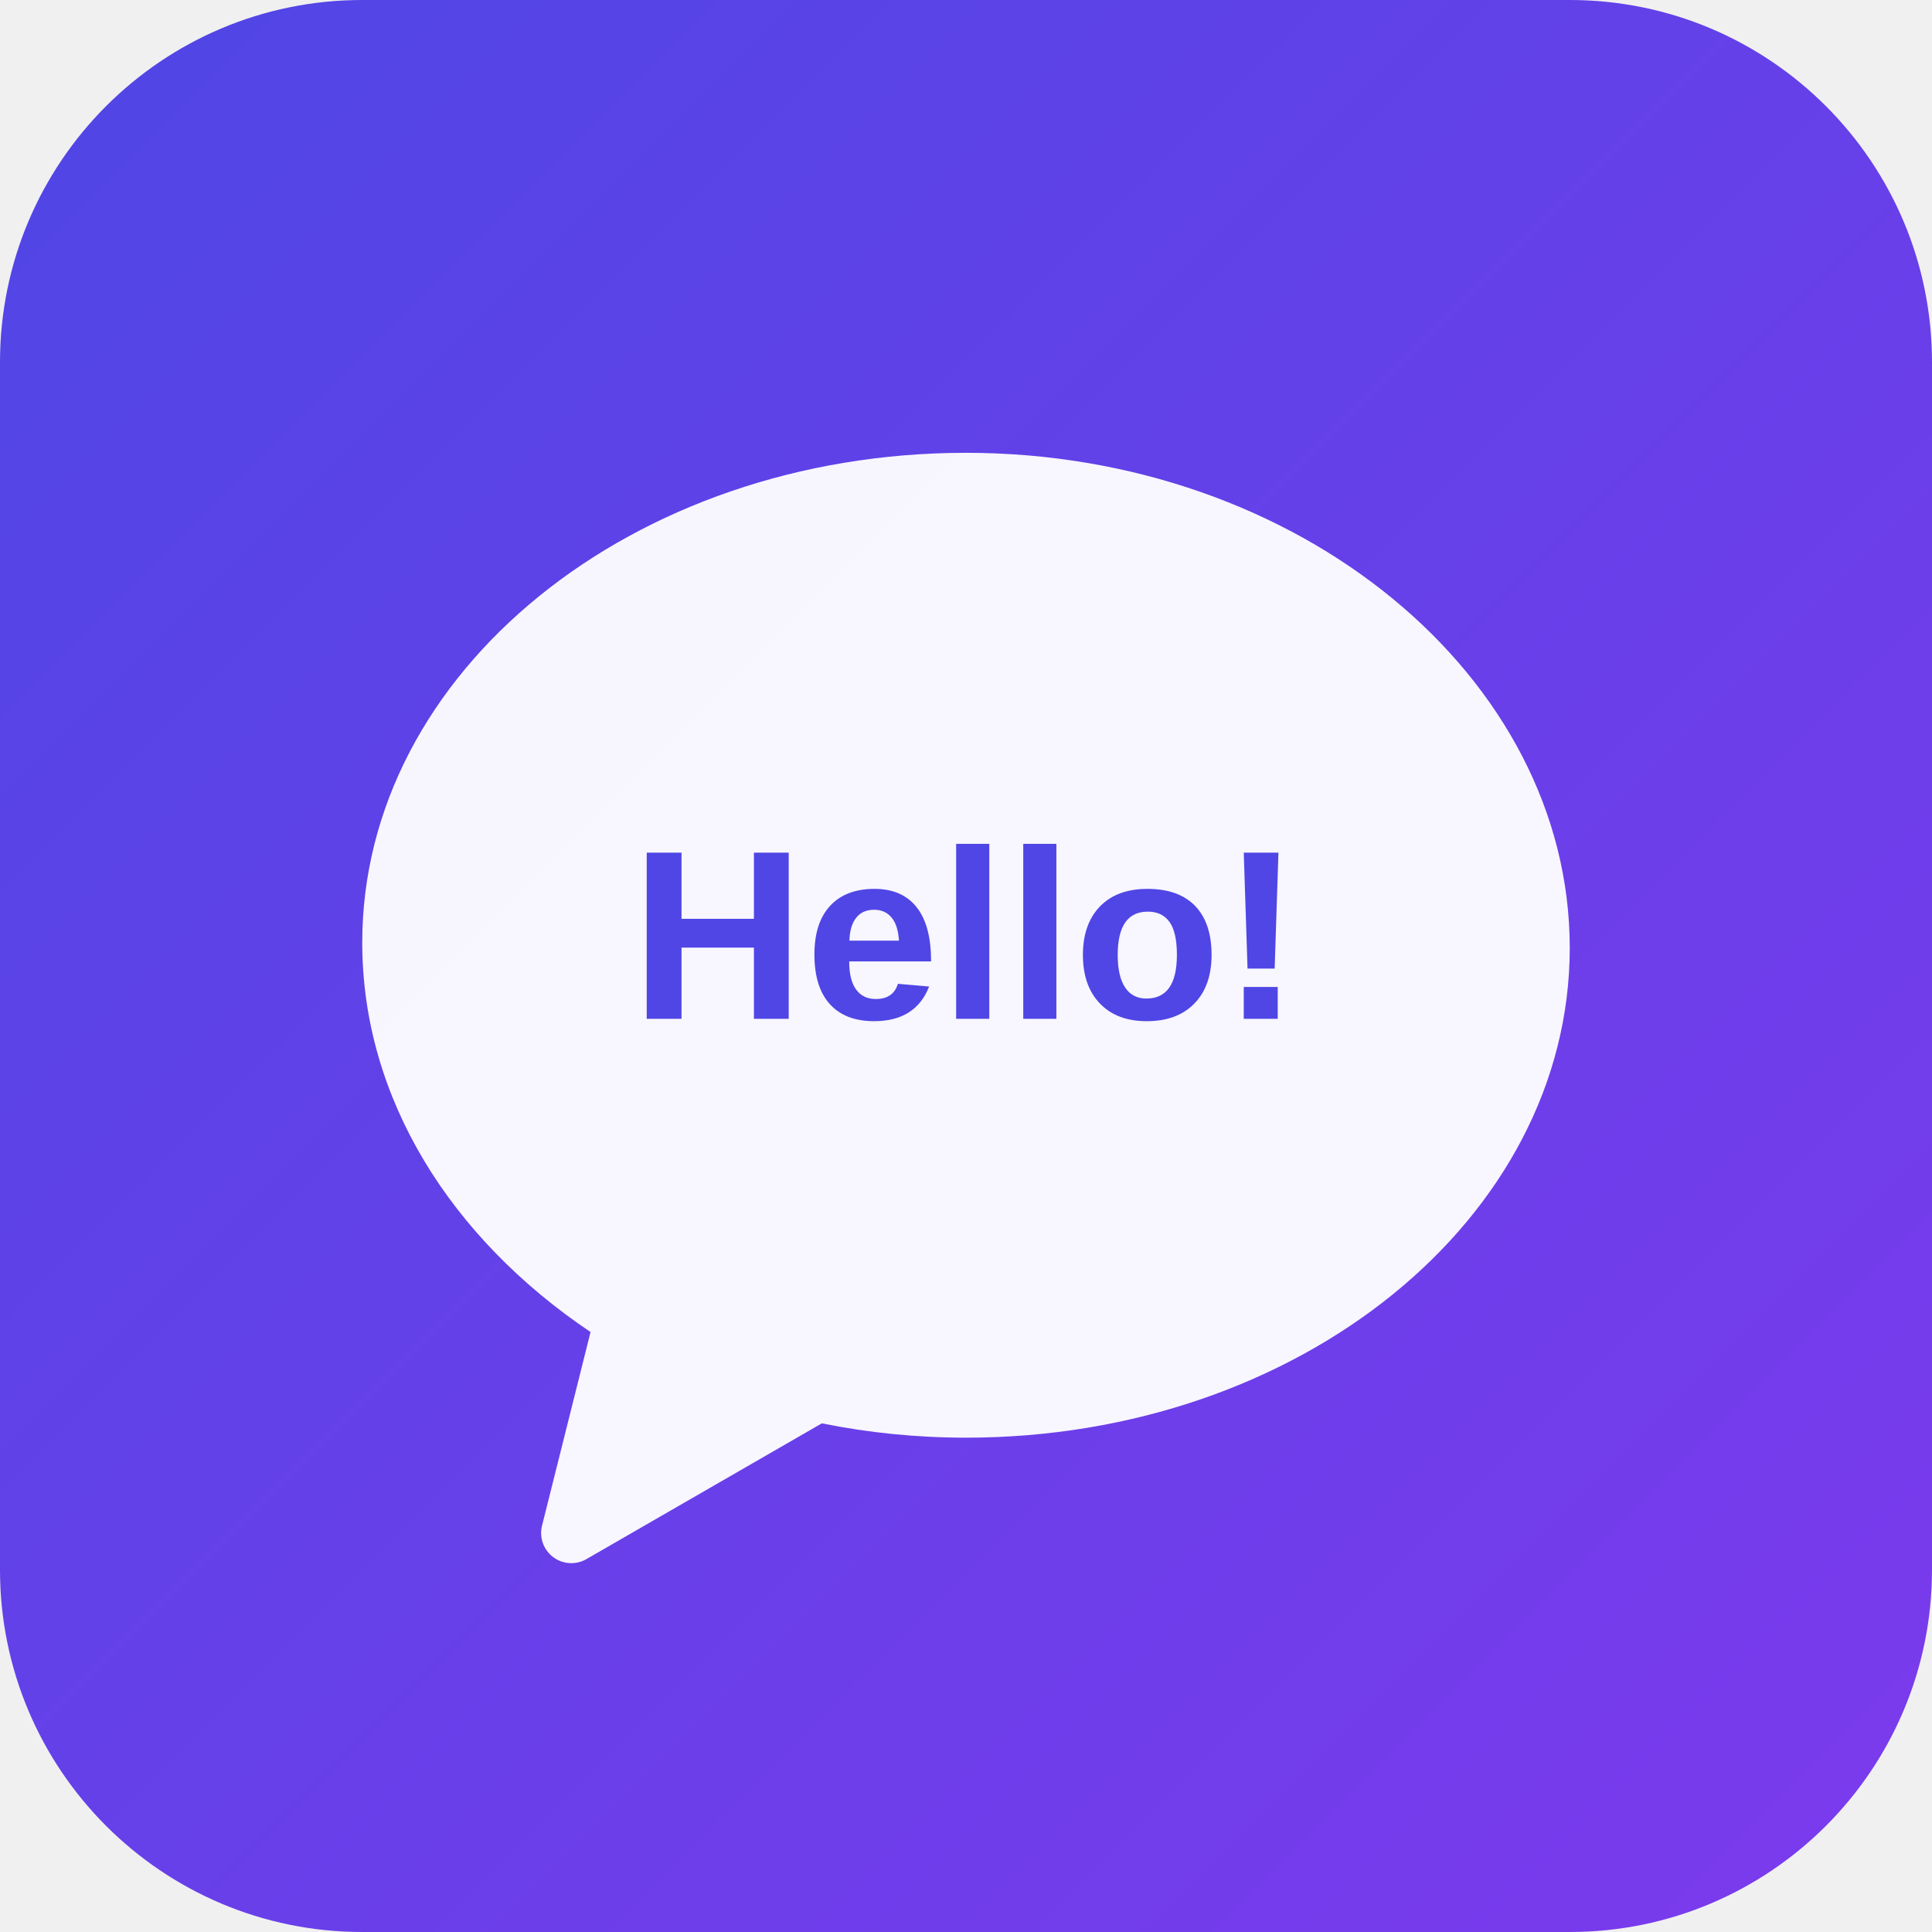
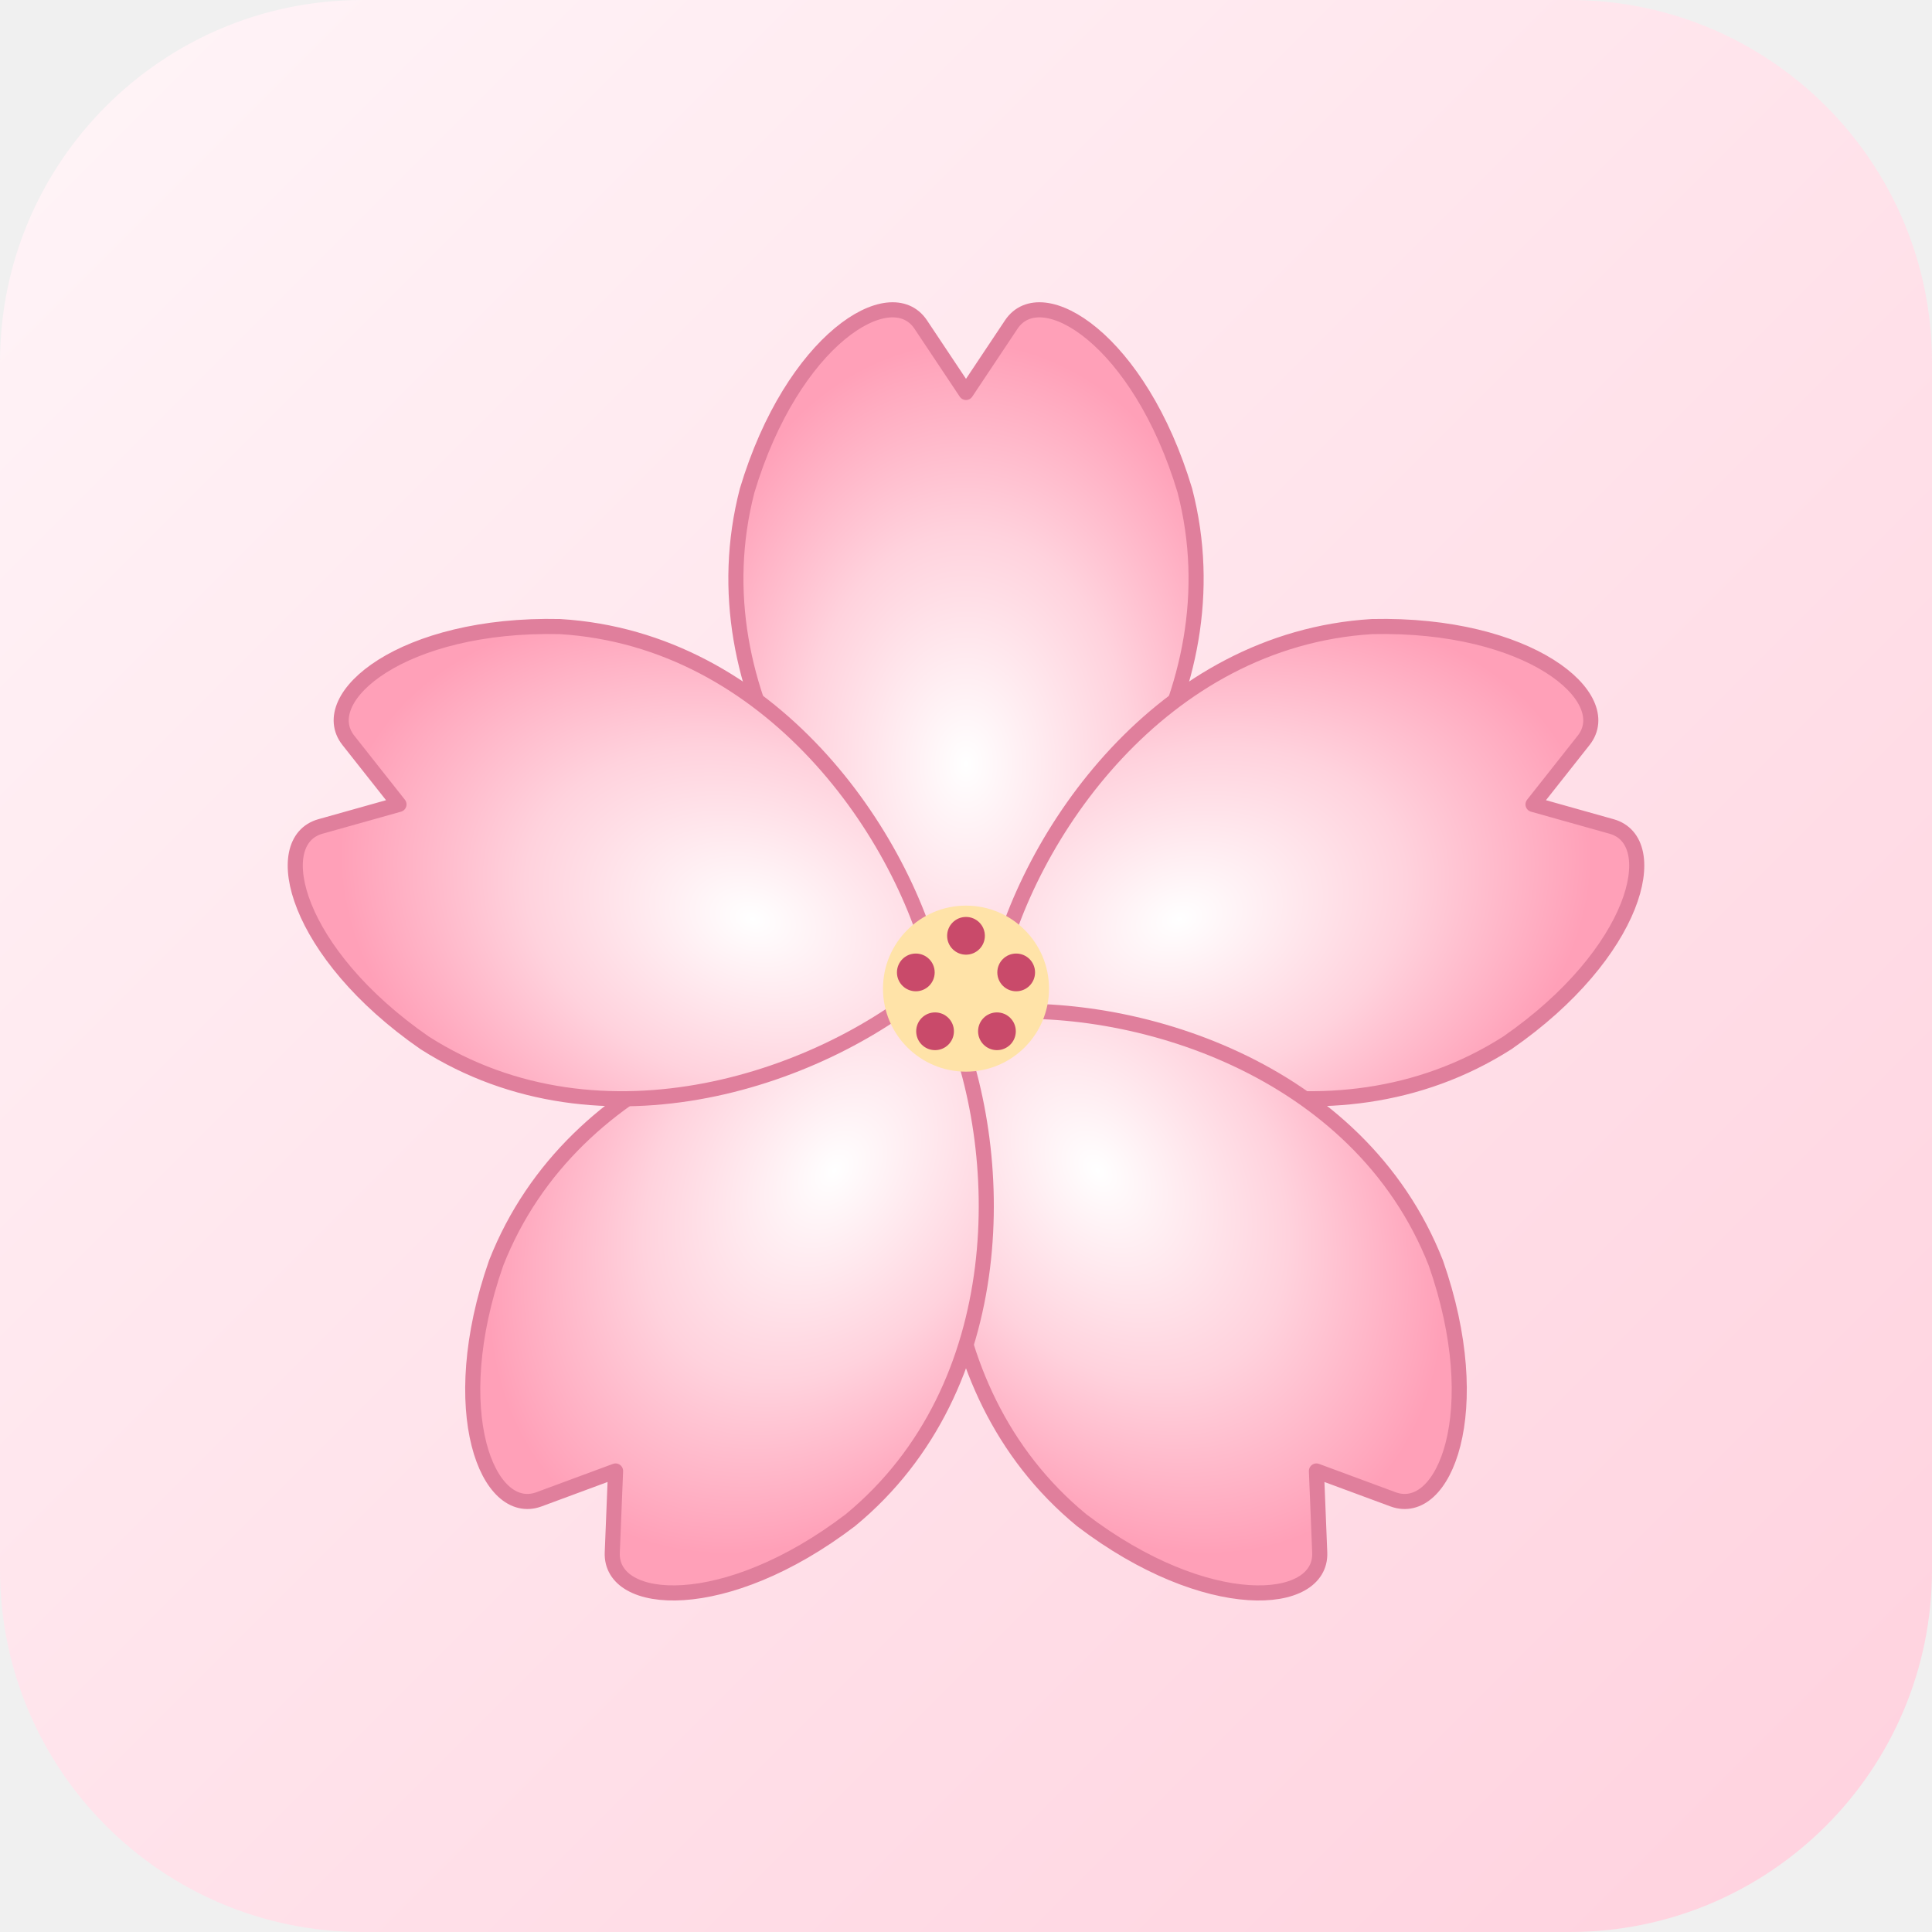
<svg xmlns="http://www.w3.org/2000/svg" viewBox="0 0 512 512">
  <defs>
    <linearGradient id="bg" x1="0" y1="0" x2="1" y2="1">
-       <stop offset="0%" stop-color="#4F46E5" />
-       <stop offset="100%" stop-color="#7C3AED" />
+       <stop offset="0%" stop-color="#FFF5F8" />
+       <stop offset="100%" stop-color="#FFD1DE" />
    </linearGradient>
+     <radialGradient id="petalFill" cx="50%" cy="70%" r="65%">
+       <stop offset="0%" stop-color="#FFFFFF" />
+       <stop offset="55%" stop-color="#FFD2DD" />
+       <stop offset="100%" stop-color="#FFA0B8" />
+     </radialGradient>
+     <path id="petal" d="       M 0 -8       C -34 -28 -72 -78 -58 -132       C -46 -172 -20 -188 -12 -176       L 0 -158       L 12 -176       C 20 -188 46 -172 58 -132       C 72 -78 34 -28 0 -8       Z" />
  </defs>
  <rect width="512" height="512" rx="96" fill="url(#bg)" />
-   <path d="M256 120c-88.4 0-160 58.1-160 129.8 0 41.4 23.6 78.4 60.5 103.2l-12.9 51.5a8 8 0 0 0 11.6 8.8l62.6-36.1c12.3 2.5 25.2 3.8 38.2 3.8 88.4 0 160-58.1 160-129.8S344.4 120 256 120z" fill="white" opacity="0.95" />
-   <text x="256" y="270" text-anchor="middle" font-family="Arial, Helvetica, sans-serif" font-weight="bold" font-size="64" fill="#4F46E5">Hello!</text>
+   <g transform="translate(256 262)">
+     <g fill="url(#petalFill)" stroke="#E07F9C" stroke-width="4" stroke-linejoin="round">
+       <use href="#petal" />
+       <use href="#petal" transform="rotate(72)" />
+       <use href="#petal" transform="rotate(144)" />
+       <use href="#petal" transform="rotate(216)" />
+       <use href="#petal" transform="rotate(288)" />
+     </g>
+     <circle r="22" fill="#FFE3A8" />
+     <g fill="#C94A6A">
+       <circle r="5" cx="0" cy="-14" />
+       <circle r="5" cx="13.3" cy="-4.3" />
+       <circle r="5" cx="8.2" cy="11.3" />
+       <circle r="5" cx="-8.2" cy="11.3" />
+       <circle r="5" cx="-13.3" cy="-4.3" />
+     </g>
+   </g>
</svg>
